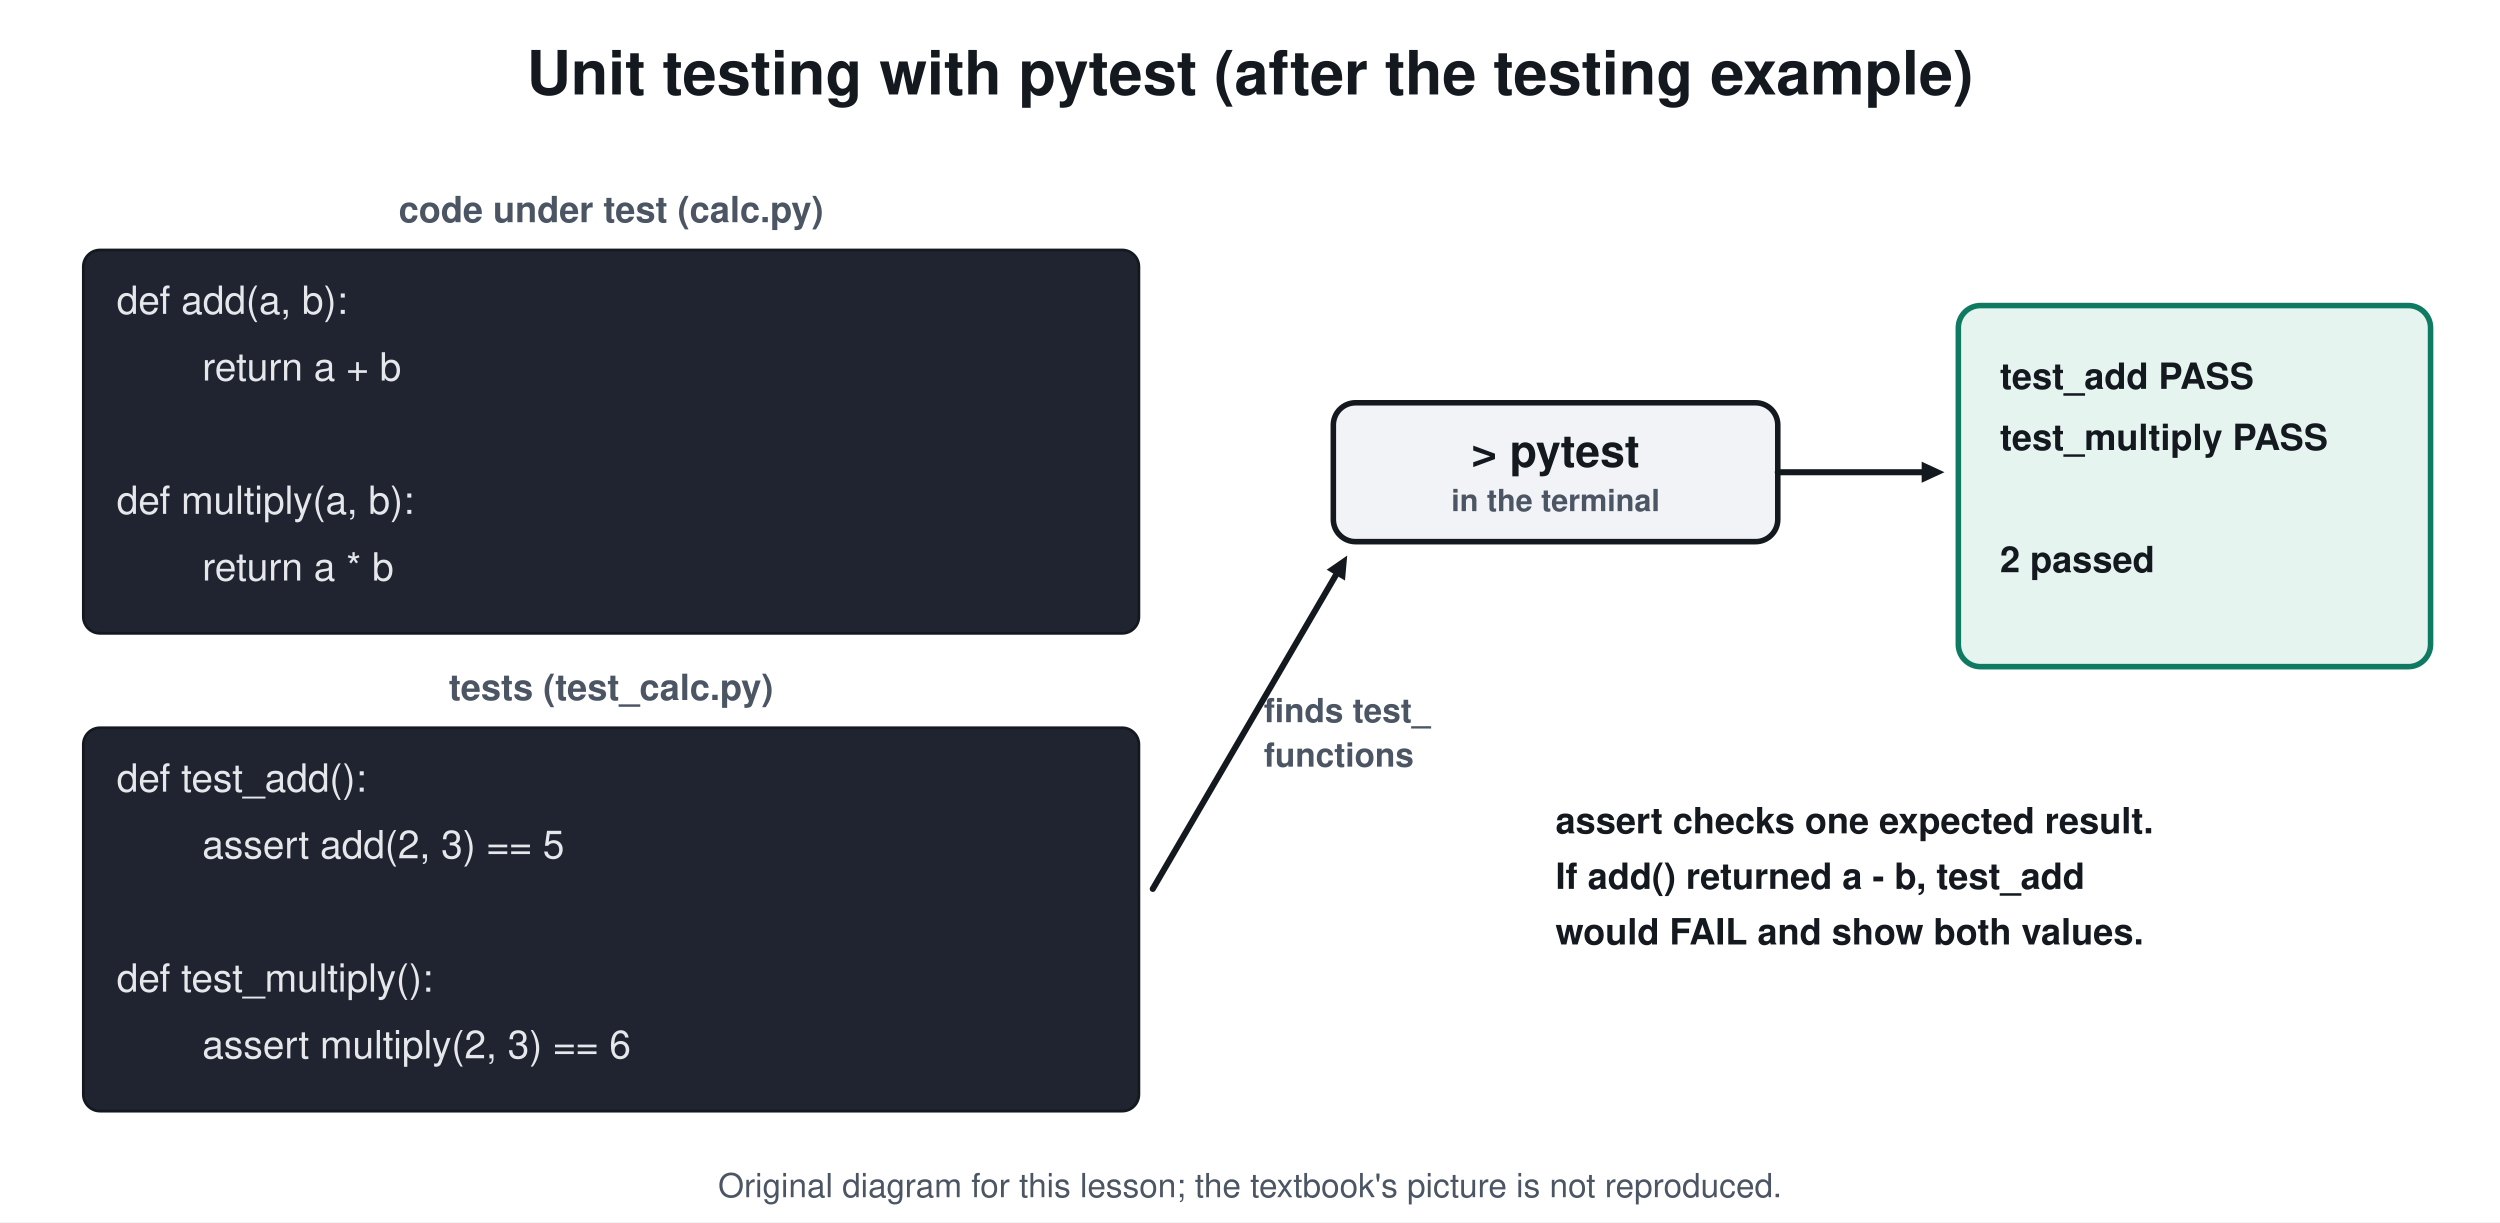
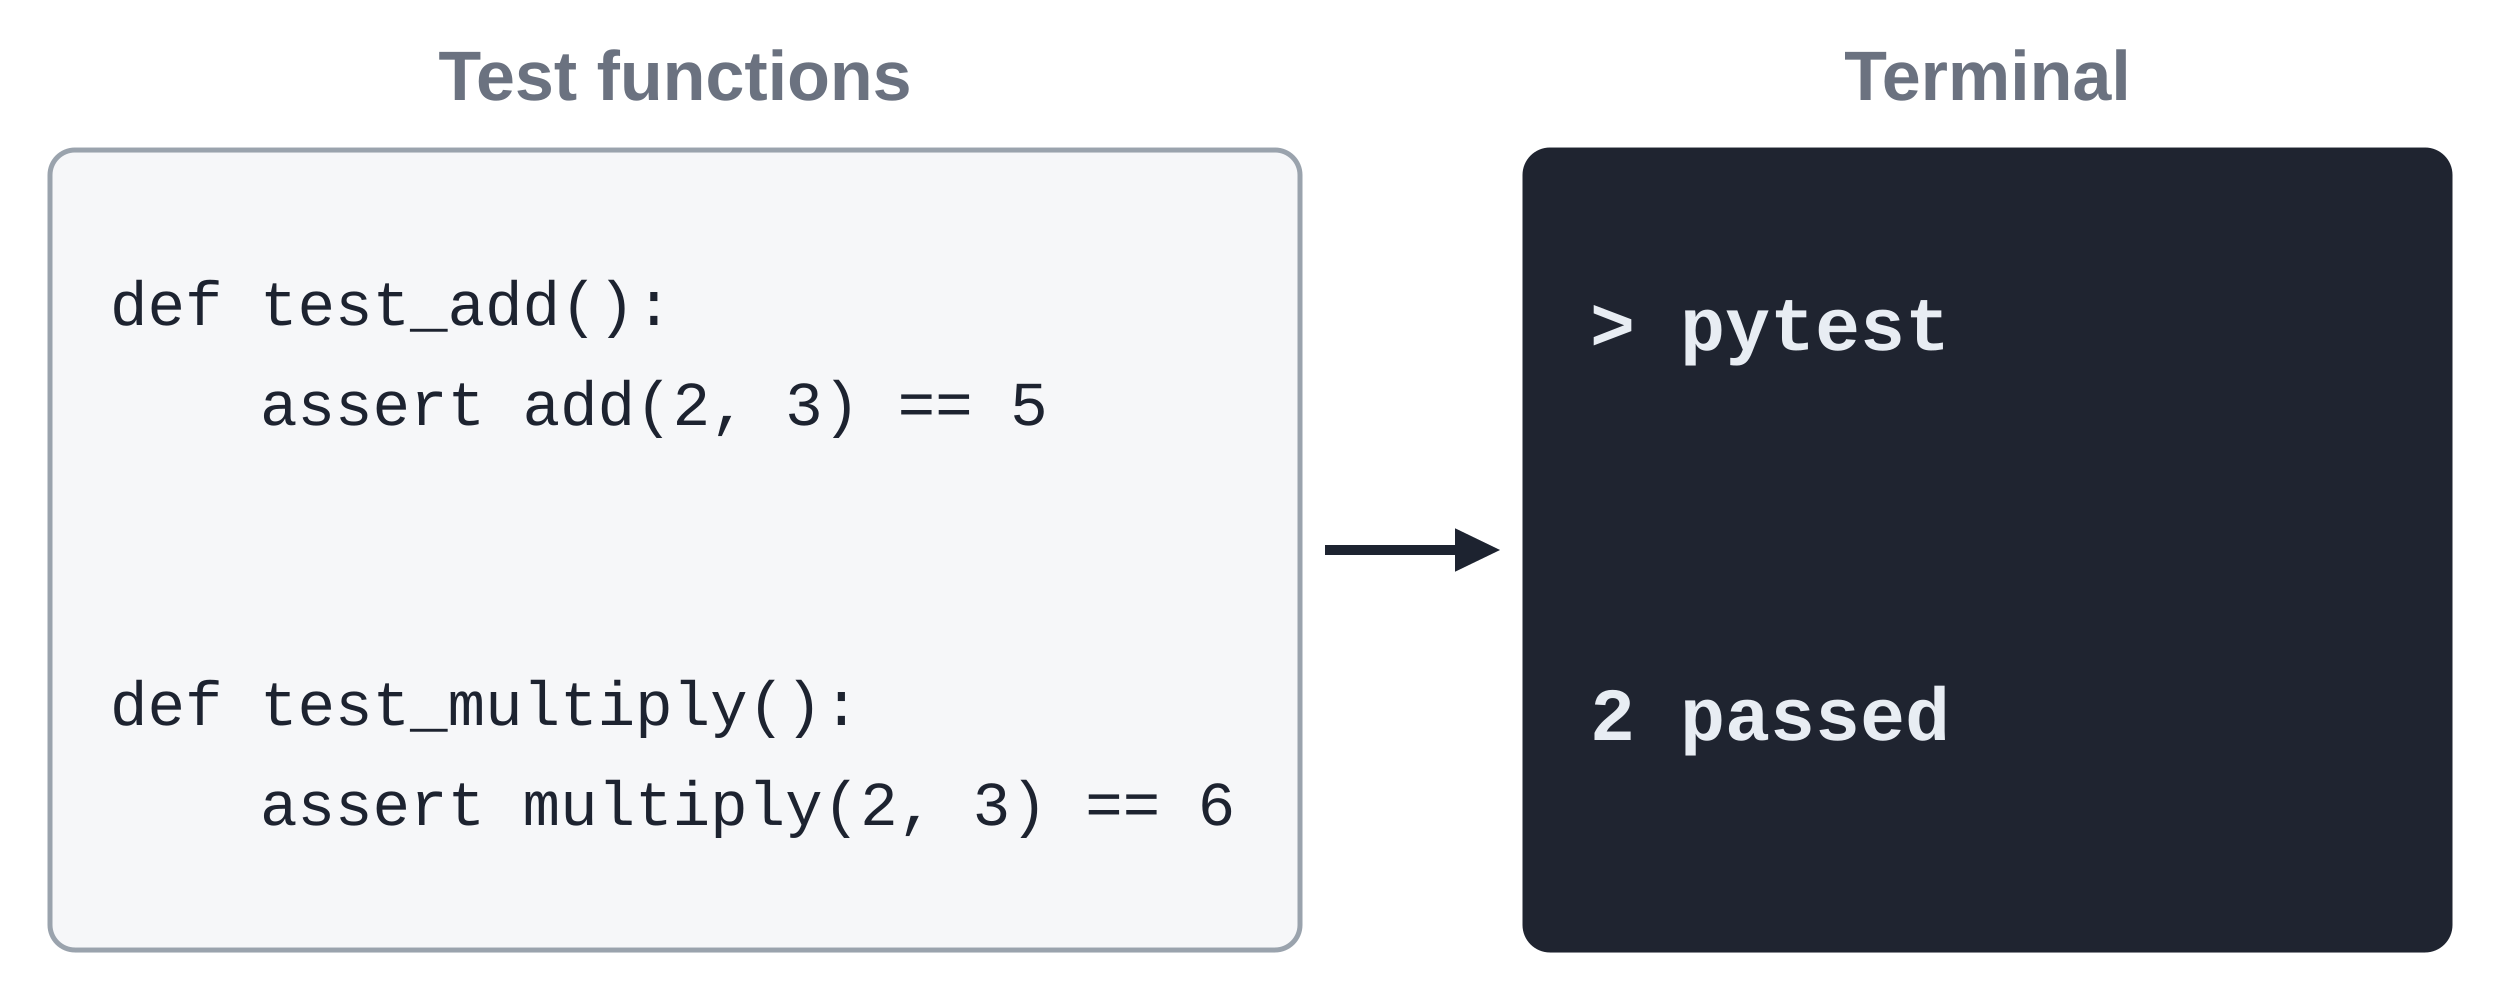
- <svg xmlns="http://www.w3.org/2000/svg" viewBox="0 0 900 440" font-family="Segoe UI, Helvetica, Arial, sans-serif">
-   <rect width="900" height="440" fill="#ffffff" />
-   <text x="450.0" y="34.0" font-size="22" fill="#14181f" text-anchor="middle" font-weight="700">Unit testing with pytest (after the testing example)</text>
-   <rect x="30.0" y="90.0" width="380.0" height="138.0" rx="6" stroke="#14181f" stroke-width="1" fill="#1f2430" />
-   <text x="42.0" y="113.0" font-size="14" fill="#e5e7eb" text-anchor="start" font-weight="400">def add(a, b):</text>
-   <text x="72.8" y="137.0" font-size="14" fill="#e5e7eb" text-anchor="start" font-weight="400">return a + b</text>
-   <text x="42.0" y="161.0" font-size="14" fill="#e5e7eb" text-anchor="start" font-weight="400" />
-   <text x="42.0" y="185.0" font-size="14" fill="#e5e7eb" text-anchor="start" font-weight="400">def multiply(a, b):</text>
-   <text x="72.8" y="209.0" font-size="14" fill="#e5e7eb" text-anchor="start" font-weight="400">return a * b</text>
-   <text x="220.0" y="80.0" font-size="13" fill="#4b5563" text-anchor="middle" font-weight="700">code under test (calc.py)</text>
-   <rect x="30.0" y="262.0" width="380.0" height="138.0" rx="6" stroke="#14181f" stroke-width="1" fill="#1f2430" />
-   <text x="42.0" y="285.0" font-size="14" fill="#e5e7eb" text-anchor="start" font-weight="400">def test_add():</text>
-   <text x="72.8" y="309.0" font-size="14" fill="#e5e7eb" text-anchor="start" font-weight="400">assert add(2, 3) == 5</text>
-   <text x="42.0" y="333.0" font-size="14" fill="#e5e7eb" text-anchor="start" font-weight="400" />
-   <text x="42.0" y="357.0" font-size="14" fill="#e5e7eb" text-anchor="start" font-weight="400">def test_multiply():</text>
-   <text x="72.8" y="381.0" font-size="14" fill="#e5e7eb" text-anchor="start" font-weight="400">assert multiply(2, 3) == 6</text>
-   <text x="220.0" y="252.0" font-size="13" fill="#4b5563" text-anchor="middle" font-weight="700">tests (test_calc.py)</text>
-   <rect x="480.0" y="145.0" width="160.0" height="50.0" rx="8" stroke="#14181f" stroke-width="2" fill="#f1f3f6" />
-   <text x="560.0" y="168.0" font-size="16" fill="#14181f" text-anchor="middle" font-weight="700">&gt; pytest</text>
-   <text x="560.0" y="184.0" font-size="11" fill="#4b5563" text-anchor="middle" font-weight="700">in the terminal</text>
-   <line x1="415.0" y1="320.0" x2="481.4" y2="206.2" stroke="#14181f" stroke-width="2.2" stroke-linecap="round" />
-   <path d="M485.0 200.0 L484.2 209.0 L477.6 205.1 Z" fill="#14181f" />
-   <text x="455.0" y="260.0" font-size="12" fill="#4b5563" text-anchor="start" font-weight="700">finds test_</text>
-   <text x="455.0" y="276.0" font-size="12" fill="#4b5563" text-anchor="start" font-weight="700">functions</text>
-   <line x1="640.0" y1="170.0" x2="692.8" y2="170.0" stroke="#14181f" stroke-width="2.2" stroke-linecap="round" />
-   <path d="M700.0 170.0 L691.8 173.8 L691.8 166.2 Z" fill="#14181f" />
-   <rect x="705.0" y="110.0" width="170.0" height="130.0" rx="8" stroke="#0f7a62" stroke-width="2" fill="#e6f4ef" />
-   <text x="720.0" y="140.0" font-size="13" fill="#14181f" text-anchor="start" font-weight="700">test_add       PASS</text>
-   <text x="720.0" y="162.0" font-size="13" fill="#14181f" text-anchor="start" font-weight="700">test_multiply  PASS</text>
-   <text x="720.0" y="184.0" font-size="13" fill="#14181f" text-anchor="start" font-weight="700" />
-   <text x="720.0" y="206.0" font-size="13" fill="#14181f" text-anchor="start" font-weight="700">2 passed</text>
-   <text x="560.0" y="300.0" font-size="13" fill="#14181f" text-anchor="start" font-weight="700">assert checks one expected result.</text>
-   <text x="560.0" y="320.0" font-size="13" fill="#14181f" text-anchor="start" font-weight="700">If add() returned a - b, test_add</text>
-   <text x="560.0" y="340.0" font-size="13" fill="#14181f" text-anchor="start" font-weight="700">would FAIL and show both values.</text>
-   <text x="450.0" y="431" font-size="12" fill="#4b5563" text-anchor="middle">Original diagram for this lesson; the textbook's picture is not reproduced.</text>
+ <svg xmlns="http://www.w3.org/2000/svg" viewBox="0 0 1000 400" font-family="Arial, Helvetica, sans-serif">
+   <rect width="1000" height="400" fill="#ffffff" />
+   <text x="270.0" y="40.0" font-size="28" fill="#6b7280" text-anchor="middle" font-family="Arial, Helvetica, sans-serif" font-weight="700">Test functions</text>
+   <rect x="20.0" y="60.0" width="500.0" height="320.0" rx="10" fill="#f6f7f9" stroke="#9aa3ad" stroke-width="2" />
+   <text x="44.0" y="130.0" font-size="25" fill="#1d2330" font-family="Consolas, Courier New, monospace" xml:space="preserve">def test_add():</text>
+   <text x="44.0" y="170.0" font-size="25" fill="#1d2330" font-family="Consolas, Courier New, monospace" xml:space="preserve">    assert add(2, 3) == 5</text>
+   <text x="44.0" y="290.0" font-size="25" fill="#1d2330" font-family="Consolas, Courier New, monospace" xml:space="preserve">def test_multiply():</text>
+   <text x="44.0" y="330.0" font-size="25" fill="#1d2330" font-family="Consolas, Courier New, monospace" xml:space="preserve">    assert multiply(2, 3) == 6</text>
+   <line x1="530.0" y1="220.0" x2="583.0" y2="220.0" stroke="#1d2330" stroke-width="4" stroke-linecap="butt" />
+   <path d="M600.0 220.0 L582.0 228.7 L582.0 211.3 Z" fill="#1d2330" />
+   <text x="795.0" y="40.0" font-size="28" fill="#6b7280" text-anchor="middle" font-family="Arial, Helvetica, sans-serif" font-weight="700">Terminal</text>
+   <rect x="610.0" y="60.0" width="370.0" height="320.0" rx="10" fill="#1f2430" stroke="#1f2430" stroke-width="2" />
+   <text x="636.0" y="140.0" font-size="30" fill="#e8edf3" font-family="Consolas, Courier New, monospace" xml:space="preserve" font-weight="700">&gt; pytest</text>
+   <text x="636.0" y="296.0" font-size="30" fill="#e8edf3" font-family="Consolas, Courier New, monospace" xml:space="preserve" font-weight="700">2 passed</text>
</svg>
